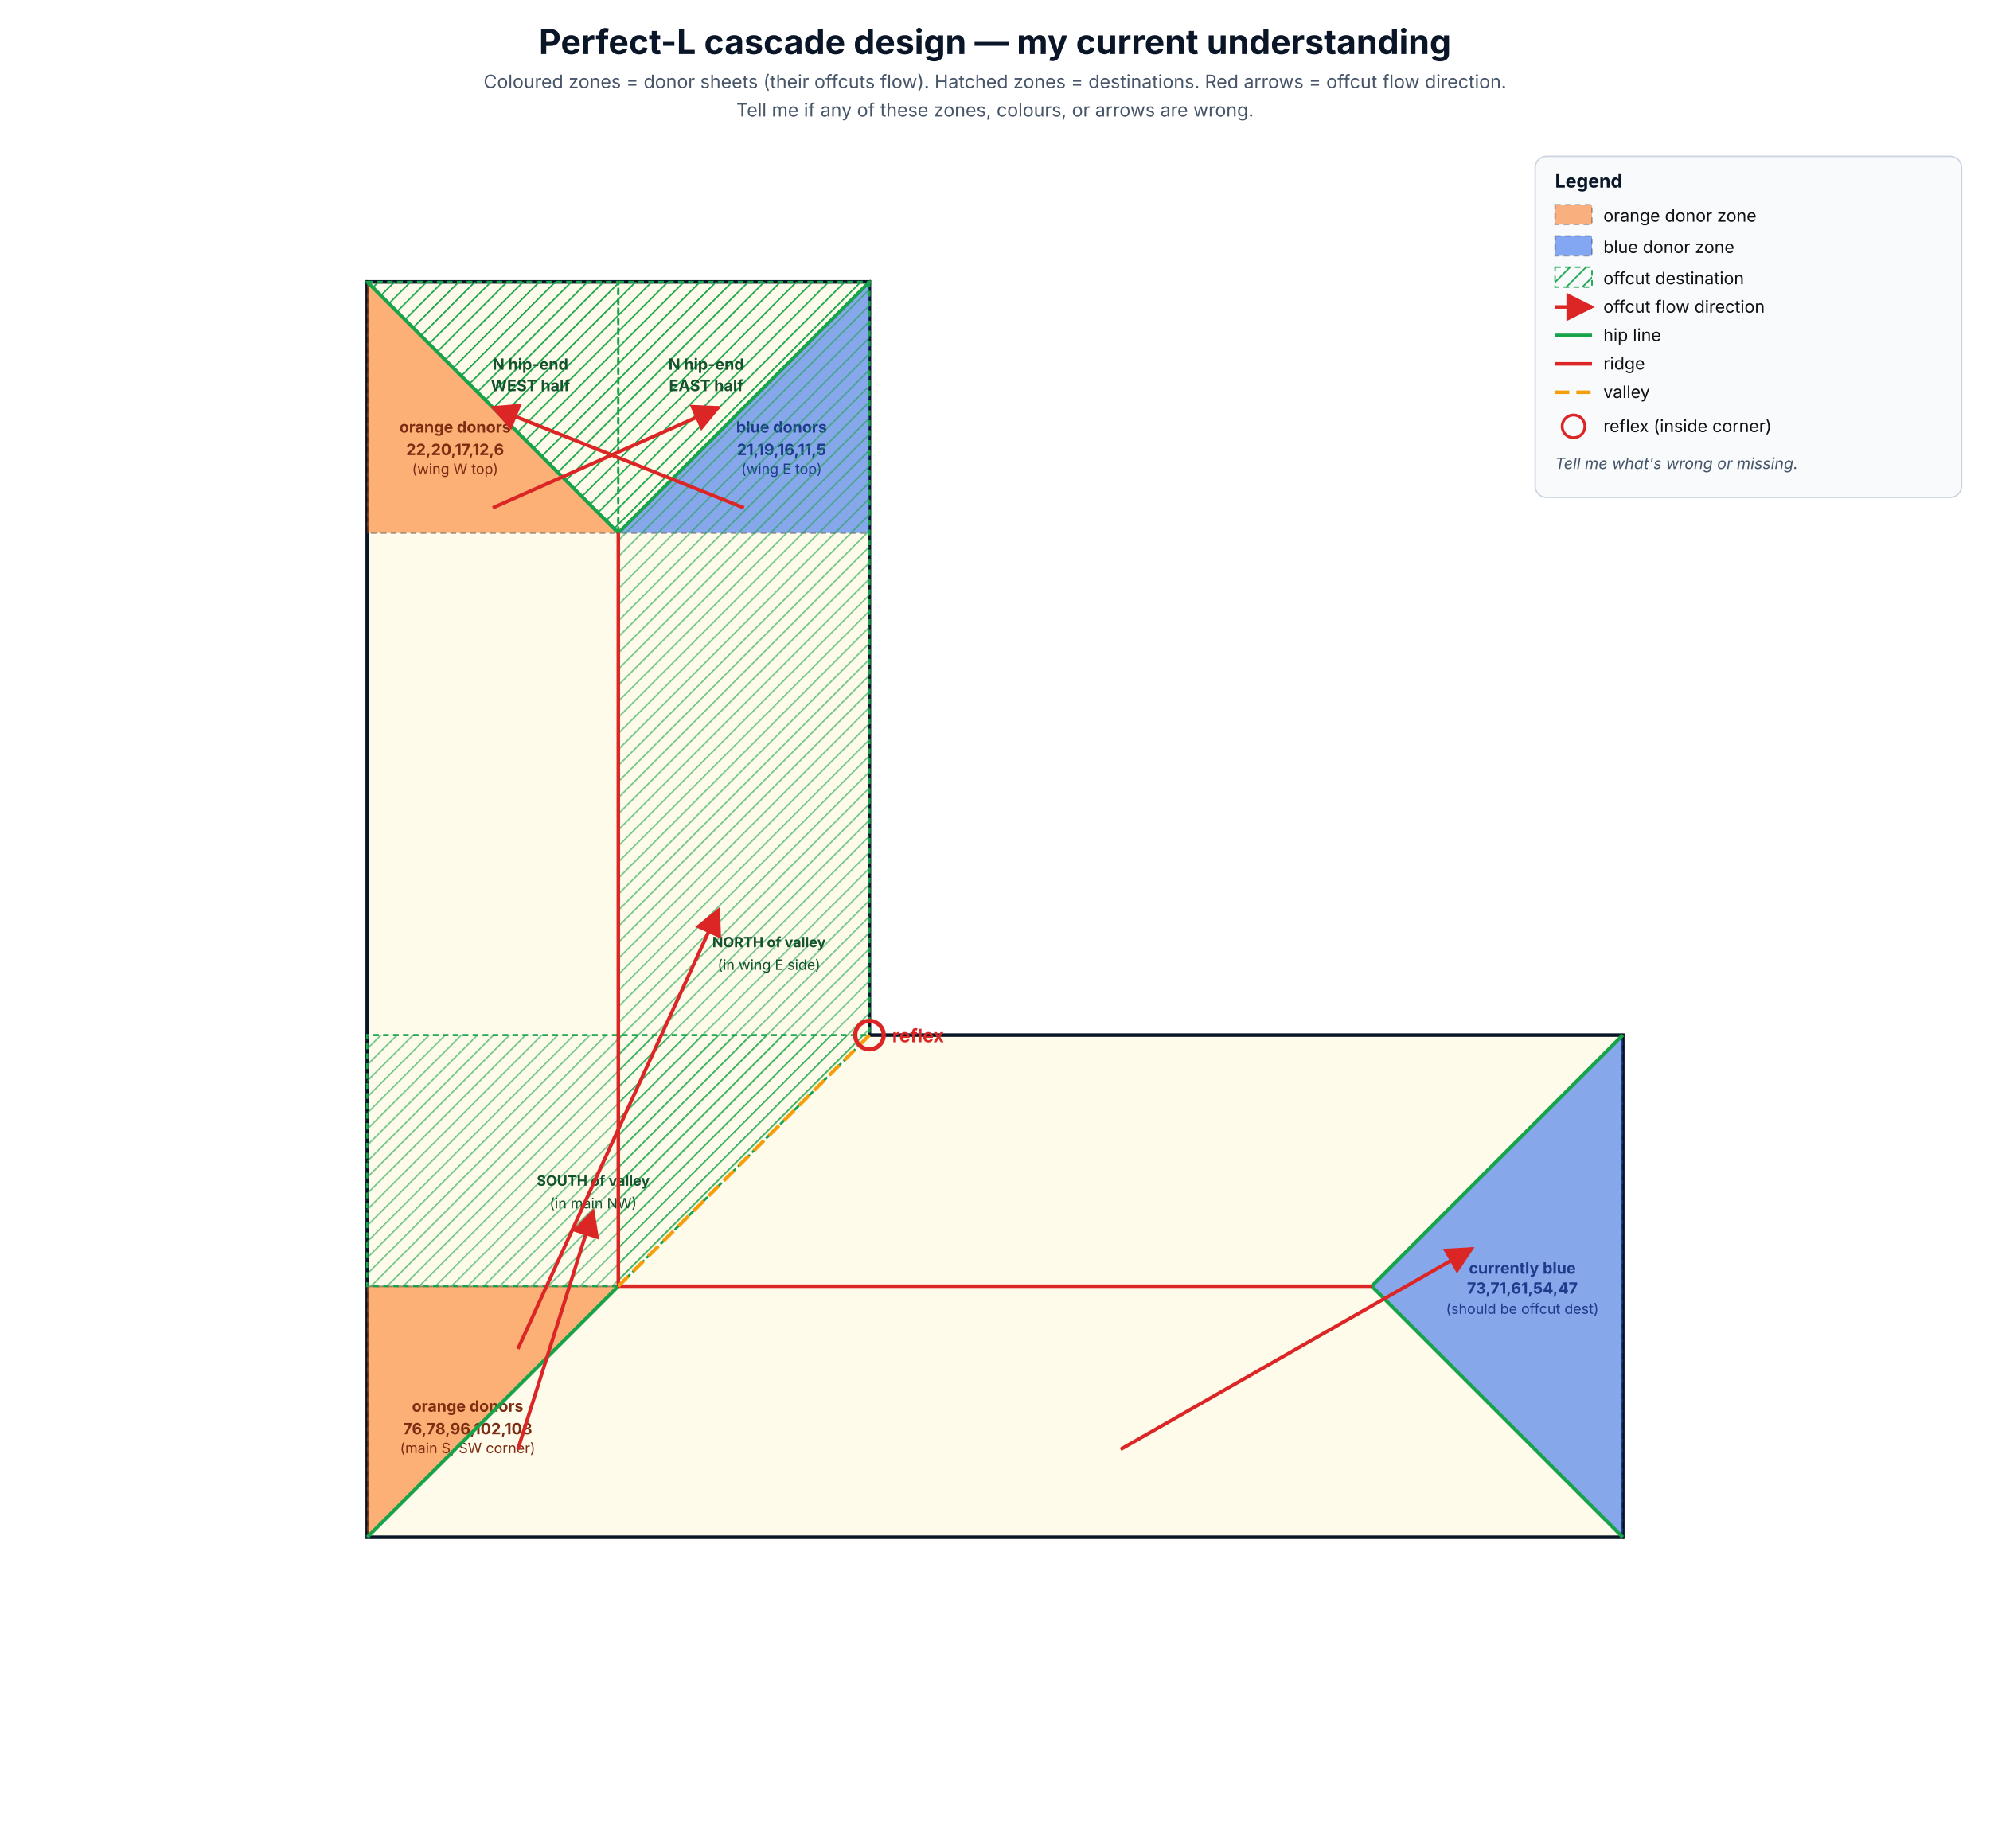
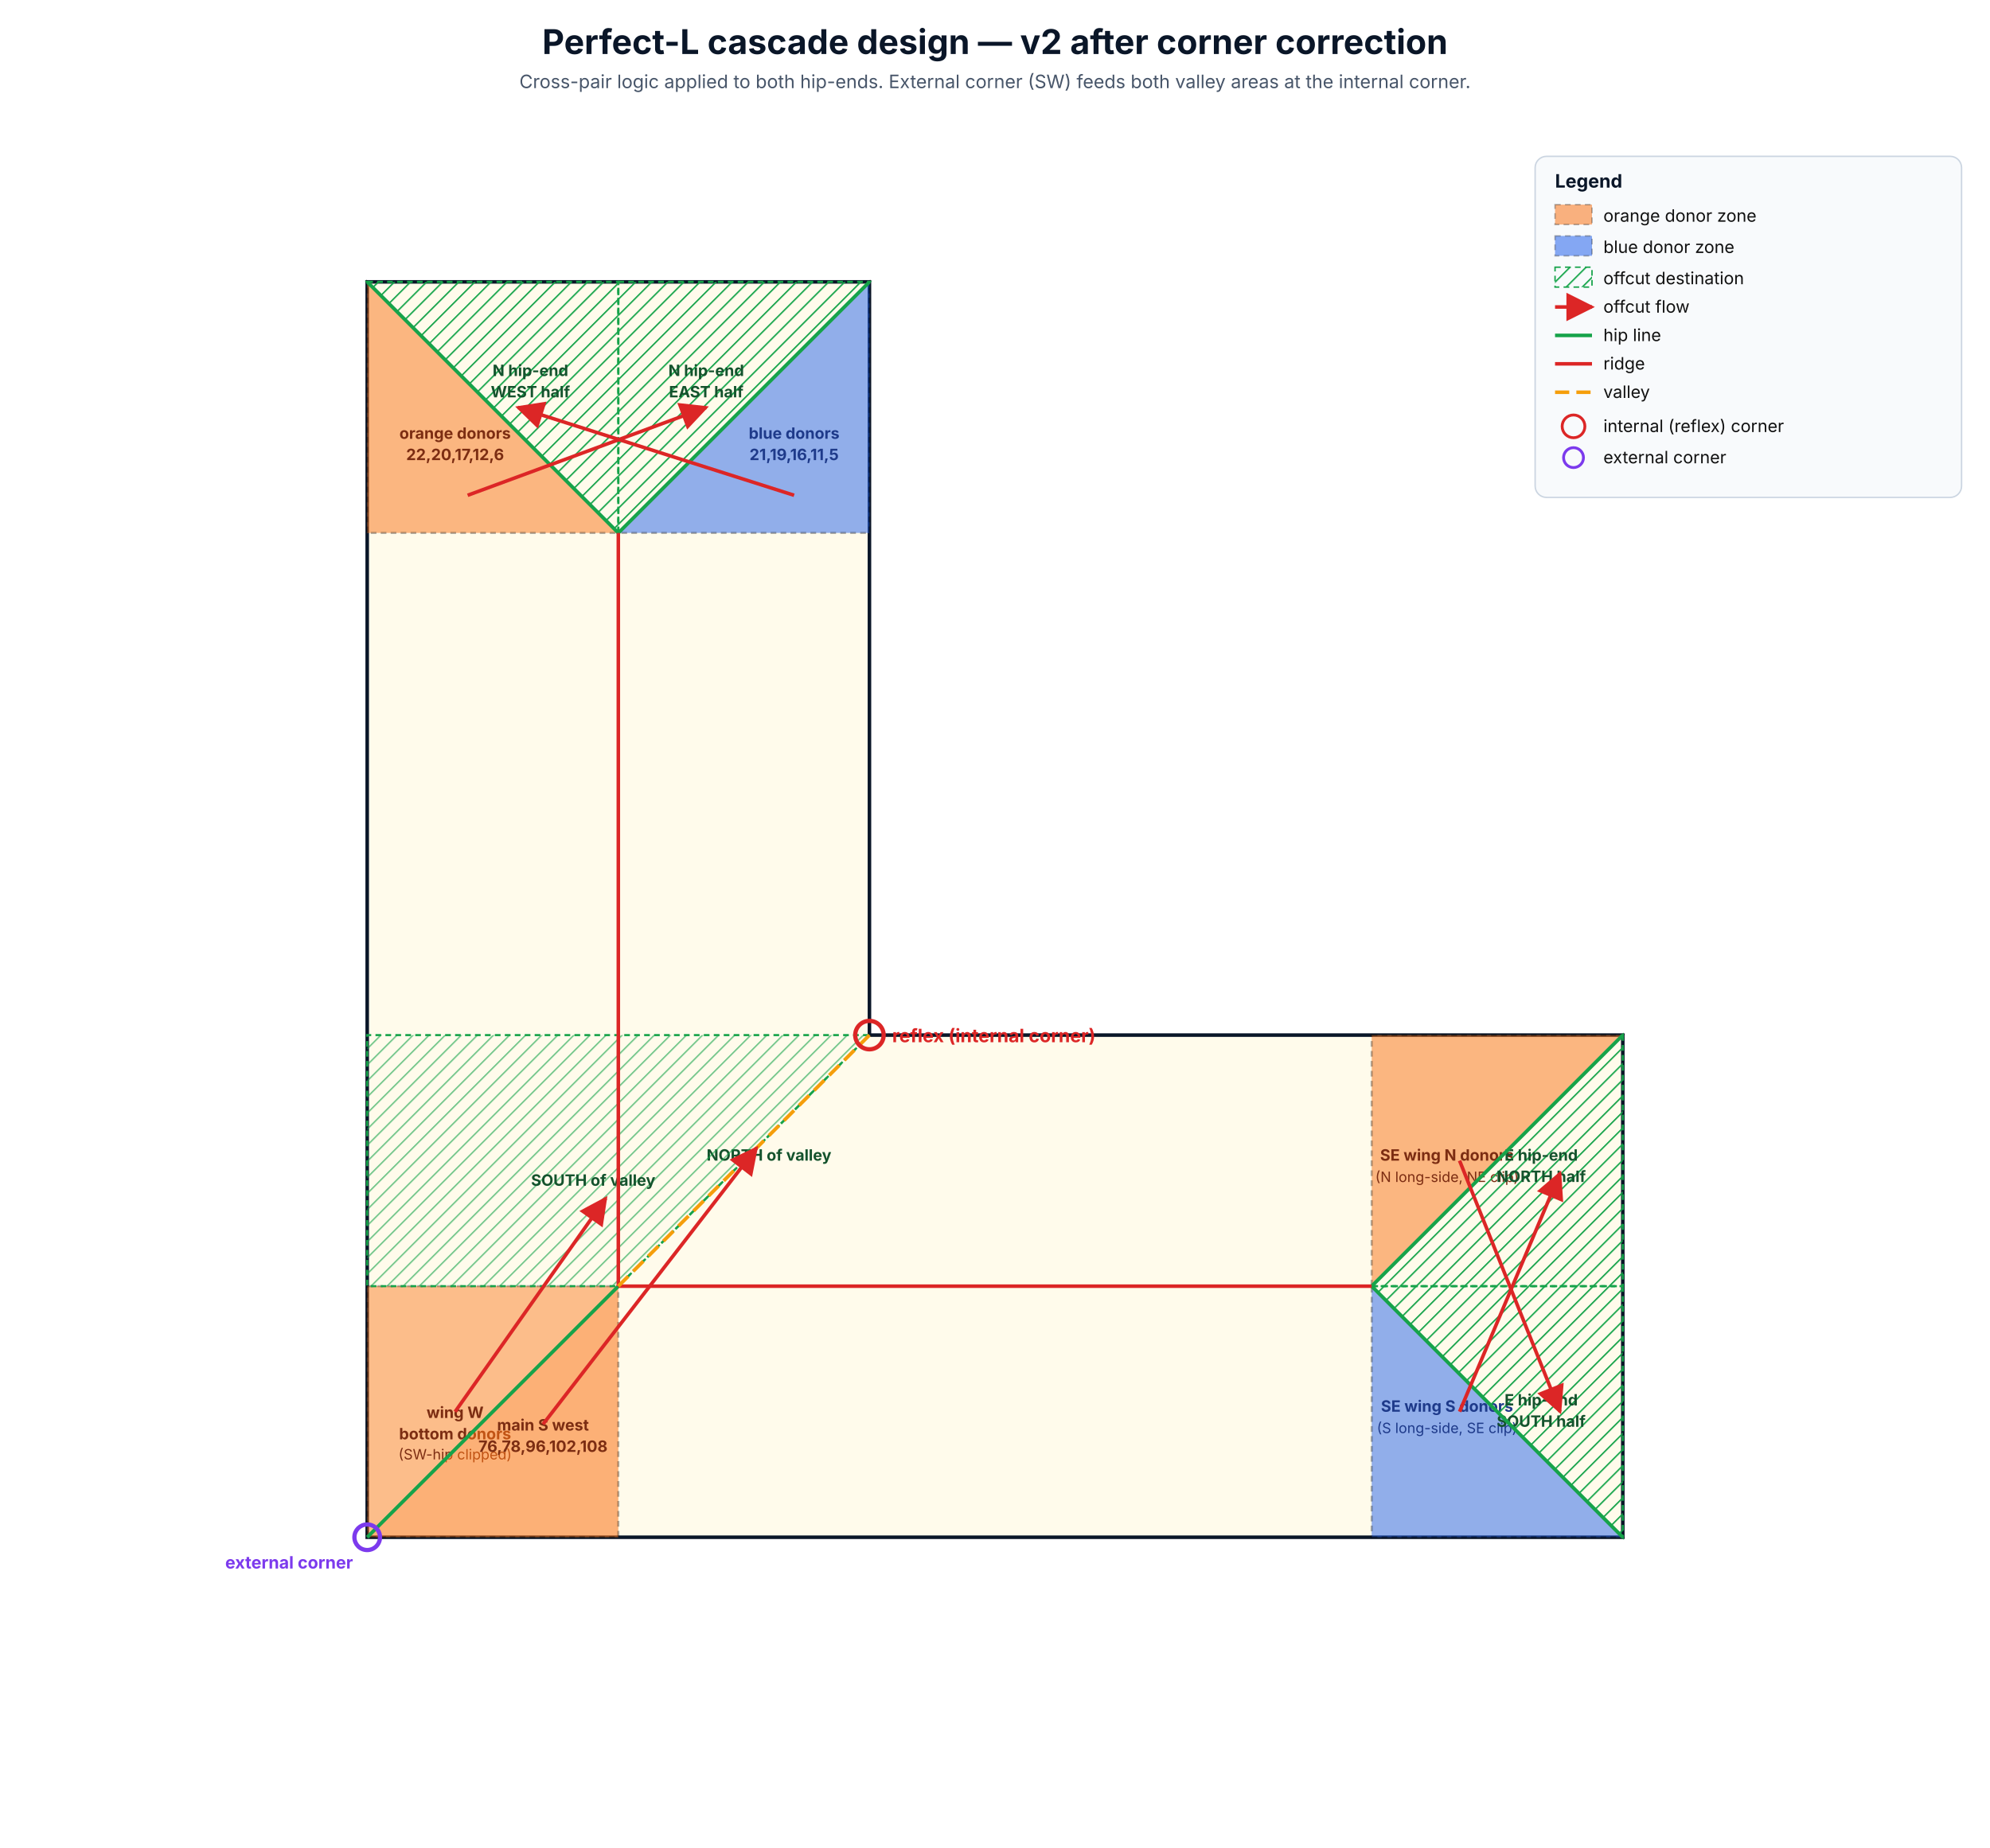
<svg xmlns="http://www.w3.org/2000/svg" width="1400" height="1300" viewBox="0 0 1400 1300" style="background:#fff;font-family:Inter,sans-serif">
  <defs>
-     <marker id="arrowhead" viewBox="0 0 10 10" refX="9" refY="5" markerWidth="8" markerHeight="8" orient="auto">
+     <marker id="arrow_dc2626" viewBox="0 0 10 10" refX="9" refY="5" markerWidth="8" markerHeight="8" orient="auto">
      <path d="M 0 0 L 10 5 L 0 10 z" fill="#dc2626" />
    </marker>
+     <pattern id="hatch" patternUnits="userSpaceOnUse" width="8" height="8" patternTransform="rotate(45)">
+       <line x1="0" y1="0" x2="0" y2="8" stroke="#16a34a" stroke-width="2" />
+     </pattern>
  </defs>
-   <text x="700" y="38" text-anchor="middle" font-size="24" font-weight="700" fill="#0a1628">Perfect-L cascade design — my current understanding</text>
-   <text x="700" y="62" text-anchor="middle" font-size="13" fill="#475569">Coloured zones = donor sheets (their offcuts flow). Hatched zones = destinations. Red arrows = offcut flow direction.</text>
-   <text x="700" y="82" text-anchor="middle" font-size="13" fill="#475569">Tell me if any of these zones, colours, or arrows are wrong.</text>
+   <text x="700" y="38" text-anchor="middle" font-size="24" font-weight="700" fill="#0a1628">Perfect-L cascade design — v2 after corner correction</text>
+   <text x="700" y="62" text-anchor="middle" font-size="13" fill="#475569">Cross-pair logic applied to both hip-ends. External corner (SW) feeds both valley areas at the internal corner.</text>
  <polygon points="258.333,198.333 611.667,198.333 611.667,728.333 1141.667,728.333 1141.667,1081.667 258.333,1081.667" fill="#fffbeb" stroke="#0a1628" stroke-width="2.5" />
-   <polygon points="258.333,198.333 435,375 258.333,375" fill="#f97316" fill-opacity="0.55" stroke="rgba(0,0,0,0.3)" stroke-width="1.5" stroke-dasharray="4,3" />
-   <text x="320.167" y="304.333" font-size="11" font-weight="700" fill="#7c2d12" text-anchor="middle">orange donors</text>
-   <text x="320.167" y="320.233" font-size="11" font-weight="700" fill="#7c2d12" text-anchor="middle">22,20,17,12,6</text>
-   <text x="320.167" y="333.483" font-size="10" fill="#7c2d12" text-anchor="middle">(wing W top)</text>
-   <polygon points="611.667,198.333 435,375 611.667,375" fill="#2563eb" fill-opacity="0.55" stroke="rgba(0,0,0,0.3)" stroke-width="1.5" stroke-dasharray="4,3" />
-   <text x="549.833" y="304.333" font-size="11" font-weight="700" fill="#1e3a8a" text-anchor="middle">blue donors</text>
-   <text x="549.833" y="320.233" font-size="11" font-weight="700" fill="#1e3a8a" text-anchor="middle">21,19,16,11,5</text>
-   <text x="549.833" y="333.483" font-size="10" fill="#1e3a8a" text-anchor="middle">(wing E top)</text>
-   <polygon points="258.333,905 435,905 258.333,1081.667" fill="#f97316" fill-opacity="0.55" stroke="rgba(0,0,0,0.3)" stroke-width="1.5" stroke-dasharray="4,3" />
-   <text x="329" y="993.333" font-size="11" font-weight="700" fill="#7c2d12" text-anchor="middle">orange donors</text>
-   <text x="329" y="1009.233" font-size="11" font-weight="700" fill="#7c2d12" text-anchor="middle">76,78,96,102,108</text>
-   <text x="329" y="1022.483" font-size="10" fill="#7c2d12" text-anchor="middle">(main S, SW corner)</text>
-   <polygon points="1141.667,728.333 1141.667,1081.667 965,905" fill="#2563eb" fill-opacity="0.55" stroke="rgba(0,0,0,0.3)" stroke-width="1.5" stroke-dasharray="4,3" />
-   <text x="1071" y="896.167" font-size="11" font-weight="700" fill="#1e3a8a" text-anchor="middle">currently blue</text>
-   <text x="1071" y="910.3" font-size="11" font-weight="700" fill="#1e3a8a" text-anchor="middle">73,71,61,54,47</text>
-   <text x="1071" y="924.433" font-size="10" fill="#1e3a8a" text-anchor="middle">(should be offcut dest)</text>
-   <pattern id="hatch" patternUnits="userSpaceOnUse" width="8" height="8" patternTransform="rotate(45)">
-     <line x1="0" y1="0" x2="0" y2="8" stroke="#16a34a" stroke-width="2" />
-   </pattern>
+   <polygon points="258.333,198.333 435,375 258.333,375" fill="#f97316" fill-opacity="0.5" stroke="rgba(0,0,0,0.3)" stroke-width="1.5" stroke-dasharray="4,3" />
+   <text x="320.167" y="308.75" font-size="11" font-weight="700" fill="#7c2d12" text-anchor="middle">orange donors</text>
+   <text x="320.167" y="323.767" font-size="11" font-weight="700" fill="#7c2d12" text-anchor="middle">22,20,17,12,6</text>
+   <polygon points="611.667,198.333 435,375 611.667,375" fill="#2563eb" fill-opacity="0.5" stroke="rgba(0,0,0,0.3)" stroke-width="1.5" stroke-dasharray="4,3" />
+   <text x="558.667" y="308.75" font-size="11" font-weight="700" fill="#1e3a8a" text-anchor="middle">blue donors</text>
+   <text x="558.667" y="323.767" font-size="11" font-weight="700" fill="#1e3a8a" text-anchor="middle">21,19,16,11,5</text>
  <polygon points="435,198.333 611.667,198.333 435,375" fill="url(#hatch)" fill-opacity="1" stroke="#16a34a" stroke-width="1.5" stroke-dasharray="4,3" />
-   <text x="496.833" y="260.167" font-size="11" font-weight="700" fill="#14532d" text-anchor="middle">N hip-end</text>
-   <text x="496.833" y="275.183" font-size="11" font-weight="700" fill="#14532d" text-anchor="middle">EAST half</text>
+   <text x="496.833" y="264.583" font-size="11" font-weight="700" fill="#14532d" text-anchor="middle">N hip-end</text>
+   <text x="496.833" y="279.6" font-size="11" font-weight="700" fill="#14532d" text-anchor="middle">EAST half</text>
  <polygon points="258.333,198.333 435,198.333 435,375" fill="url(#hatch)" fill-opacity="1" stroke="#16a34a" stroke-width="1.5" stroke-dasharray="4,3" />
-   <text x="373.167" y="260.167" font-size="11" font-weight="700" fill="#14532d" text-anchor="middle">N hip-end</text>
-   <text x="373.167" y="275.183" font-size="11" font-weight="700" fill="#14532d" text-anchor="middle">WEST half</text>
-   <polygon points="611.667,728.333 435,905 435,375 611.667,198.333" fill="url(#hatch)" fill-opacity="0.6" stroke="#16a34a" stroke-width="1.5" stroke-dasharray="4,3" />
-   <text x="541" y="666.5" font-size="10" font-weight="700" fill="#14532d" text-anchor="middle">NORTH of valley</text>
-   <text x="541" y="682.4" font-size="10" fill="#14532d" text-anchor="middle">(in wing E side)</text>
-   <polygon points="435,905 611.667,728.333 258.333,728.333 258.333,905" fill="url(#hatch)" fill-opacity="0.6" stroke="#16a34a" stroke-width="1.5" stroke-dasharray="4,3" />
-   <text x="417.333" y="834.333" font-size="10" font-weight="700" fill="#14532d" text-anchor="middle">SOUTH of valley</text>
-   <text x="417.333" y="850.233" font-size="10" fill="#14532d" text-anchor="middle">(in main NW)</text>
+   <text x="373.167" y="264.583" font-size="11" font-weight="700" fill="#14532d" text-anchor="middle">N hip-end</text>
+   <text x="373.167" y="279.6" font-size="11" font-weight="700" fill="#14532d" text-anchor="middle">WEST half</text>
+   <polygon points="965,728.333 1141.667,728.333 965,905" fill="#f97316" fill-opacity="0.5" stroke="rgba(0,0,0,0.3)" stroke-width="1.5" stroke-dasharray="4,3" />
+   <text x="1018" y="816.667" font-size="11" font-weight="700" fill="#7c2d12" text-anchor="middle">SE wing N donors</text>
+   <text x="1018" y="831.683" font-size="10" fill="#7c2d12" text-anchor="middle">(N long-side, NE clip)</text>
+   <polygon points="965,1081.667 1141.667,1081.667 965,905" fill="#2563eb" fill-opacity="0.5" stroke="rgba(0,0,0,0.3)" stroke-width="1.5" stroke-dasharray="4,3" />
+   <text x="1018" y="993.333" font-size="11" font-weight="700" fill="#1e3a8a" text-anchor="middle">SE wing S donors</text>
+   <text x="1018" y="1008.35" font-size="10" fill="#1e3a8a" text-anchor="middle">(S long-side, SE clip)</text>
+   <polygon points="1141.667,905 1141.667,1081.667 965,905" fill="url(#hatch)" fill-opacity="1" stroke="#16a34a" stroke-width="1.5" stroke-dasharray="4,3" />
+   <text x="1084.25" y="988.917" font-size="11" font-weight="700" fill="#14532d" text-anchor="middle">E hip-end</text>
+   <text x="1084.25" y="1003.933" font-size="11" font-weight="700" fill="#14532d" text-anchor="middle">SOUTH half</text>
+   <polygon points="1141.667,728.333 1141.667,905 965,905" fill="url(#hatch)" fill-opacity="1" stroke="#16a34a" stroke-width="1.5" stroke-dasharray="4,3" />
+   <text x="1084.25" y="816.667" font-size="11" font-weight="700" fill="#14532d" text-anchor="middle">E hip-end</text>
+   <text x="1084.25" y="831.683" font-size="11" font-weight="700" fill="#14532d" text-anchor="middle">NORTH half</text>
+   <polygon points="258.333,905 435,905 258.333,1081.667" fill="#f97316" fill-opacity="0.45" stroke="rgba(0,0,0,0.3)" stroke-width="1.5" stroke-dasharray="4,3" />
+   <text x="320.167" y="997.75" font-size="11" font-weight="700" fill="#7c2d12" text-anchor="middle">wing W</text>
+   <text x="320.167" y="1012.767" font-size="11" font-weight="700" fill="#7c2d12" text-anchor="middle">bottom donors</text>
+   <text x="320.167" y="1026.9" font-size="10" fill="#7c2d12" text-anchor="middle">(SW-hip clipped)</text>
+   <polygon points="435,905 258.333,1081.667 435,1081.667" fill="#f97316" fill-opacity="0.55" stroke="rgba(0,0,0,0.3)" stroke-width="1.5" stroke-dasharray="4,3" />
+   <text x="382" y="1006.583" font-size="11" font-weight="700" fill="#7c2d12" text-anchor="middle">main S west</text>
+   <text x="382" y="1021.6" font-size="11" font-weight="700" fill="#7c2d12" text-anchor="middle">76,78,96,102,108</text>
+   <polygon points="611.667,728.333 435,905 567.5,772.5" fill="url(#hatch)" fill-opacity="1" stroke="#16a34a" stroke-width="1.5" stroke-dasharray="4,3" />
+   <text x="541" y="816.667" font-size="11" font-weight="700" fill="#14532d" text-anchor="middle">NORTH of valley</text>
+   <polygon points="611.667,728.333 435,905 258.333,905 258.333,728.333" fill="url(#hatch)" fill-opacity="0.6" stroke="#16a34a" stroke-width="1.5" stroke-dasharray="4,3" />
+   <text x="417.333" y="834.333" font-size="11" font-weight="700" fill="#14532d" text-anchor="middle">SOUTH of valley</text>
  <line x1="258.333" y1="198.333" x2="435" y2="375" stroke="#16a34a" stroke-width="2.5" />
  <line x1="611.667" y1="198.333" x2="435" y2="375" stroke="#16a34a" stroke-width="2.5" />
  <line x1="1141.667" y1="728.333" x2="965" y2="905" stroke="#16a34a" stroke-width="2.5" />
  <line x1="1141.667" y1="1081.667" x2="965" y2="905" stroke="#16a34a" stroke-width="2.5" />
  <line x1="258.333" y1="1081.667" x2="435" y2="905" stroke="#16a34a" stroke-width="2.5" />
  <line x1="435" y1="375" x2="435" y2="905" stroke="#dc2626" stroke-width="2.5" />
  <line x1="435" y1="905" x2="965" y2="905" stroke="#dc2626" stroke-width="2.5" />
  <line x1="611.667" y1="728.333" x2="435" y2="905" stroke="#f59e0b" stroke-width="2.5" stroke-dasharray="10,5" />
-   <line x1="346.667" y1="357.333" x2="505.667" y2="286.667" stroke="#dc2626" stroke-width="2.5" marker-end="url(#arrowhead)" />
-   <line x1="523.333" y1="357.333" x2="346.667" y2="286.667" stroke="#dc2626" stroke-width="2.5" marker-end="url(#arrowhead)" />
-   <line x1="364.333" y1="949.167" x2="505.667" y2="640" stroke="#dc2626" stroke-width="2.5" marker-end="url(#arrowhead)" />
-   <line x1="364.333" y1="1019.833" x2="417.333" y2="852" stroke="#dc2626" stroke-width="2.5" marker-end="url(#arrowhead)" />
-   <line x1="788.333" y1="1019.833" x2="1035.667" y2="878.5" stroke="#dc2626" stroke-width="2.5" marker-end="url(#arrowhead)" />
+   <line x1="329" y1="348.5" x2="496.833" y2="286.667" stroke="#dc2626" stroke-width="2.5" marker-end="url(#arrow_dc2626)" />
+   <line x1="558.667" y1="348.5" x2="364.333" y2="286.667" stroke="#dc2626" stroke-width="2.5" marker-end="url(#arrow_dc2626)" />
+   <line x1="1026.833" y1="816.667" x2="1097.5" y2="993.333" stroke="#dc2626" stroke-width="2.5" marker-end="url(#arrow_dc2626)" />
+   <line x1="1026.833" y1="993.333" x2="1097.5" y2="825.5" stroke="#dc2626" stroke-width="2.5" marker-end="url(#arrow_dc2626)" />
+   <line x1="382" y1="1002.167" x2="532.167" y2="807.833" stroke="#dc2626" stroke-width="2.5" marker-end="url(#arrow_dc2626)" />
+   <line x1="320.167" y1="993.333" x2="426.167" y2="843.167" stroke="#dc2626" stroke-width="2.5" marker-end="url(#arrow_dc2626)" />
+   <circle cx="258.333" cy="1081.667" r="9" fill="none" stroke="#7c3aed" stroke-width="3" />
+   <text x="248.333" y="1103.667" font-size="12" font-weight="700" fill="#7c3aed" text-anchor="end">external corner</text>
  <circle cx="611.667" cy="728.333" r="10" fill="none" stroke="#dc2626" stroke-width="3" />
-   <text x="627.667" y="733.333" font-size="13" font-weight="700" fill="#dc2626">reflex</text>
+   <text x="627.667" y="733.333" font-size="13" font-weight="700" fill="#dc2626">reflex (internal corner)</text>
  <g transform="translate(1080, 110)">
    <rect x="0" y="0" width="300" height="240" fill="#f8fafc" stroke="#cbd5e1" stroke-width="1" rx="8" />
    <text x="14" y="22" font-size="13" font-weight="700" fill="#0a1628">Legend</text>
    <rect x="14" y="34" width="26" height="14" fill="#f97316" fill-opacity="0.55" stroke="rgba(0,0,0,0.3)" stroke-dasharray="4,3" />
    <text x="48" y="46" font-size="12" fill="#111">orange donor zone</text>
    <rect x="14" y="56" width="26" height="14" fill="#2563eb" fill-opacity="0.55" stroke="rgba(0,0,0,0.3)" stroke-dasharray="4,3" />
    <text x="48" y="68" font-size="12" fill="#111">blue donor zone</text>
    <rect x="14" y="78" width="26" height="14" fill="url(#hatch)" stroke="#16a34a" stroke-dasharray="4,3" />
    <text x="48" y="90" font-size="12" fill="#111">offcut destination</text>
-     <line x1="14" y1="106" x2="40" y2="106" stroke="#dc2626" stroke-width="2.5" marker-end="url(#arrowhead)" />
-     <text x="48" y="110" font-size="12" fill="#111">offcut flow direction</text>
+     <line x1="14" y1="106" x2="40" y2="106" stroke="#dc2626" stroke-width="2.5" marker-end="url(#arrow_dc2626)" />
+     <text x="48" y="110" font-size="12" fill="#111">offcut flow</text>
    <line x1="14" y1="126" x2="40" y2="126" stroke="#16a34a" stroke-width="2.5" />
    <text x="48" y="130" font-size="12" fill="#111">hip line</text>
    <line x1="14" y1="146" x2="40" y2="146" stroke="#dc2626" stroke-width="2.5" />
    <text x="48" y="150" font-size="12" fill="#111">ridge</text>
    <line x1="14" y1="166" x2="40" y2="166" stroke="#f59e0b" stroke-width="2.5" stroke-dasharray="10,5" />
    <text x="48" y="170" font-size="12" fill="#111">valley</text>
    <circle cx="27" cy="190" r="8" fill="none" stroke="#dc2626" stroke-width="2" />
-     <text x="48" y="194" font-size="12" fill="#111">reflex (inside corner)</text>
-     <text x="14" y="220" font-size="11" font-style="italic" fill="#475569">Tell me what's wrong or missing.</text>
+     <text x="48" y="194" font-size="12" fill="#111">internal (reflex) corner</text>
+     <circle cx="27" cy="212" r="7" fill="none" stroke="#7c3aed" stroke-width="2" />
+     <text x="48" y="216" font-size="12" fill="#111">external corner</text>
  </g>
</svg>
